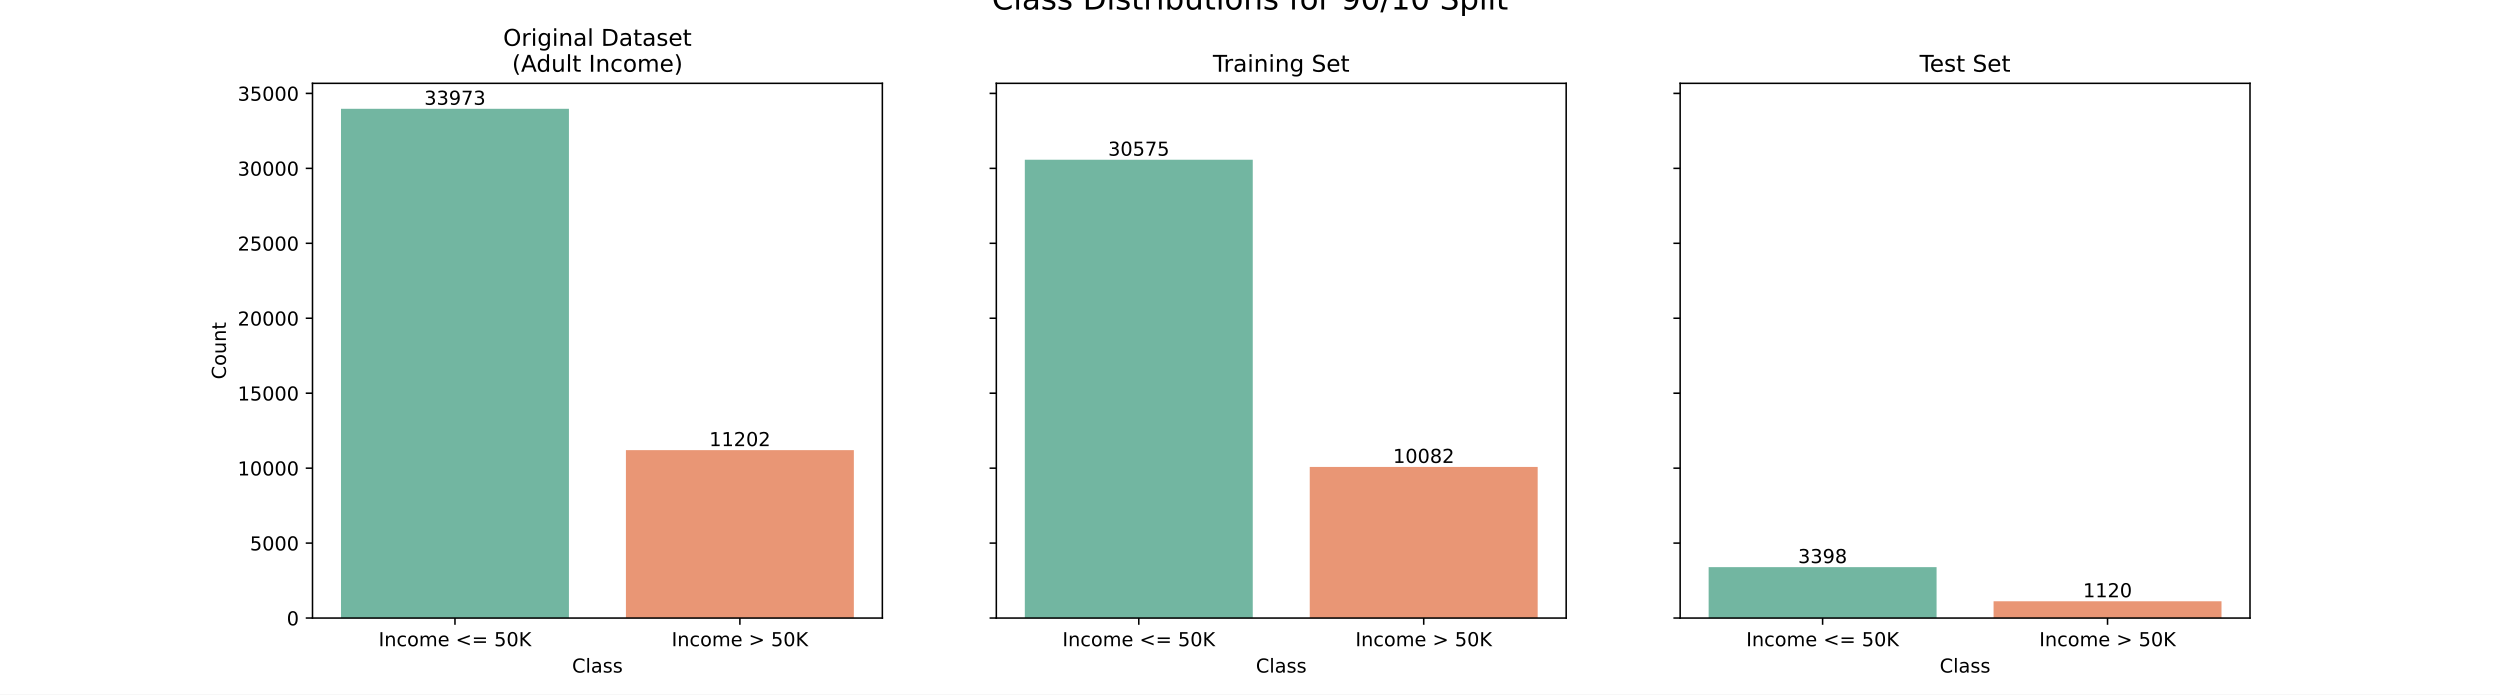
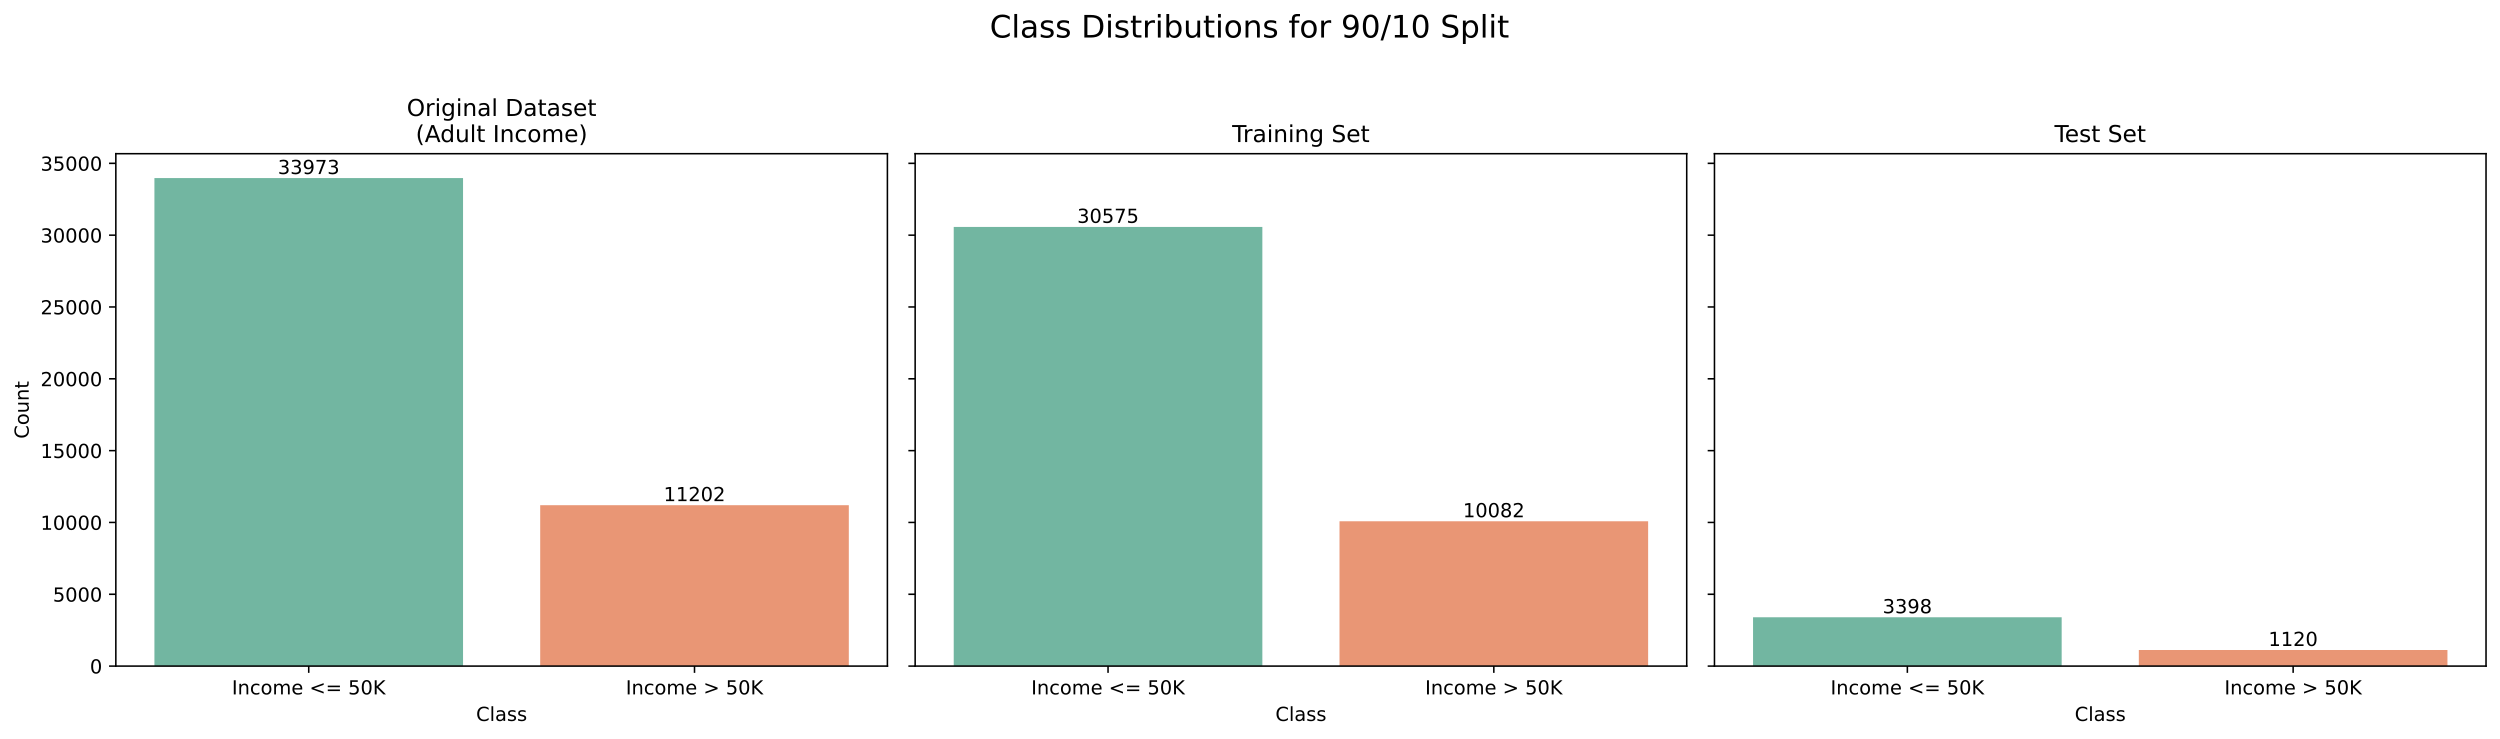
- <svg xmlns="http://www.w3.org/2000/svg" xmlns:xlink="http://www.w3.org/1999/xlink" width="1296pt" height="360pt" viewBox="0 0 1296 360" version="1.1">
+ <svg xmlns="http://www.w3.org/2000/svg" xmlns:xlink="http://www.w3.org/1999/xlink" width="1288.261pt" height="380.796pt" viewBox="0 0 1288.261 380.796" version="1.1">
  <defs>
    <style type="text/css">*{stroke-linejoin: round; stroke-linecap: butt}</style>
  </defs>
  <g id="figure_1">
    <g id="patch_1">
-       <path d="M 0 360  L 1296 360  L 1296 0  L 0 0  z " style="fill: #ffffff" />
+       <path d="M 0 380.796  L 1288.261 380.796  L 1288.261 0  L 0 0  z " style="fill: #ffffff" />
    </g>
    <g id="axes_1">
      <g id="patch_2">
-         <path d="M 162 320.4  L 457.412 320.4  L 457.412 43.2  L 162 43.2  z " style="fill: #ffffff" />
+         <path d="M 59.691 343.24  L 457.281 343.24  L 457.281 79.2  L 59.691 79.2  z " style="fill: #ffffff" />
      </g>
      <g id="patch_3">
-         <path d="M 176.771 320.4  L 294.935 320.4  L 294.935 56.4  L 176.771 56.4  z " clip-path="url(#pc56ef20909)" style="fill: #72b6a1" />
+         <path d="M 79.57 343.24  L 238.606 343.24  L 238.606 91.773  L 79.57 91.773  z " clip-path="url(#p0794b95edb)" style="fill: #72b6a1" />
      </g>
      <g id="patch_4">
-         <path d="M 324.476 320.4  L 442.641 320.4  L 442.641 233.351  L 324.476 233.351  z " clip-path="url(#pc56ef20909)" style="fill: #e99675" />
+         <path d="M 278.365 343.24  L 437.401 343.24  L 437.401 260.323  L 278.365 260.323  z " clip-path="url(#p0794b95edb)" style="fill: #e99675" />
      </g>
      <g id="matplotlib.axis_1">
        <g id="xtick_1">
          <g id="line2d_1">
            <defs>
-               <path id="macb2c4a3a7" d="M 0 0  L 0 3.5  " style="stroke: #000000; stroke-width: 0.8" />
+               <path id="mdcb6e0e967" d="M 0 0  L 0 3.5  " style="stroke: #000000; stroke-width: 0.8" />
            </defs>
            <g>
-               <use xlink:href="#macb2c4a3a7" x="235.853" y="320.4" style="stroke: #000000; stroke-width: 0.8" />
+               <use xlink:href="#mdcb6e0e967" x="159.088" y="343.24" style="stroke: #000000; stroke-width: 0.8" />
            </g>
          </g>
          <g id="text_1">
-             <g transform="translate(196.2545 334.9984) scale(0.1 -0.1)">
+             <g transform="translate(119.4897 357.8384) scale(0.1 -0.1)">
              <defs>
                <path id="DejaVuSans-49" d="M 628 4666  L 1259 4666  L 1259 0  L 628 0  L 628 4666  z " transform="scale(0.015625)" />
                <path id="DejaVuSans-6e" d="M 3513 2113  L 3513 0  L 2938 0  L 2938 2094  Q 2938 2591 2744 2837  Q 2550 3084 2163 3084  Q 1697 3084 1428 2787  Q 1159 2491 1159 1978  L 1159 0  L 581 0  L 581 3500  L 1159 3500  L 1159 2956  Q 1366 3272 1645 3428  Q 1925 3584 2291 3584  Q 2894 3584 3203 3211  Q 3513 2838 3513 2113  z " transform="scale(0.015625)" />
                <path id="DejaVuSans-63" d="M 3122 3366  L 3122 2828  Q 2878 2963 2633 3030  Q 2388 3097 2138 3097  Q 1578 3097 1268 2742  Q 959 2388 959 1747  Q 959 1106 1268 751  Q 1578 397 2138 397  Q 2388 397 2633 464  Q 2878 531 3122 666  L 3122 134  Q 2881 22 2623 -34  Q 2366 -91 2075 -91  Q 1284 -91 818 406  Q 353 903 353 1747  Q 353 2603 823 3093  Q 1294 3584 2113 3584  Q 2378 3584 2631 3529  Q 2884 3475 3122 3366  z " transform="scale(0.015625)" />
                <path id="DejaVuSans-6f" d="M 1959 3097  Q 1497 3097 1228 2736  Q 959 2375 959 1747  Q 959 1119 1226 758  Q 1494 397 1959 397  Q 2419 397 2687 759  Q 2956 1122 2956 1747  Q 2956 2369 2687 2733  Q 2419 3097 1959 3097  z M 1959 3584  Q 2709 3584 3137 3096  Q 3566 2609 3566 1747  Q 3566 888 3137 398  Q 2709 -91 1959 -91  Q 1206 -91 779 398  Q 353 888 353 1747  Q 353 2609 779 3096  Q 1206 3584 1959 3584  z " transform="scale(0.015625)" />
                <path id="DejaVuSans-6d" d="M 3328 2828  Q 3544 3216 3844 3400  Q 4144 3584 4550 3584  Q 5097 3584 5394 3201  Q 5691 2819 5691 2113  L 5691 0  L 5113 0  L 5113 2094  Q 5113 2597 4934 2840  Q 4756 3084 4391 3084  Q 3944 3084 3684 2787  Q 3425 2491 3425 1978  L 3425 0  L 2847 0  L 2847 2094  Q 2847 2600 2669 2842  Q 2491 3084 2119 3084  Q 1678 3084 1418 2786  Q 1159 2488 1159 1978  L 1159 0  L 581 0  L 581 3500  L 1159 3500  L 1159 2956  Q 1356 3278 1631 3431  Q 1906 3584 2284 3584  Q 2666 3584 2933 3390  Q 3200 3197 3328 2828  z " transform="scale(0.015625)" />
                <path id="DejaVuSans-65" d="M 3597 1894  L 3597 1613  L 953 1613  Q 991 1019 1311 708  Q 1631 397 2203 397  Q 2534 397 2845 478  Q 3156 559 3463 722  L 3463 178  Q 3153 47 2828 -22  Q 2503 -91 2169 -91  Q 1331 -91 842 396  Q 353 884 353 1716  Q 353 2575 817 3079  Q 1281 3584 2069 3584  Q 2775 3584 3186 3129  Q 3597 2675 3597 1894  z M 3022 2063  Q 3016 2534 2758 2815  Q 2500 3097 2075 3097  Q 1594 3097 1305 2825  Q 1016 2553 972 2059  L 3022 2063  z " transform="scale(0.015625)" />
                <path id="DejaVuSans-20" transform="scale(0.015625)" />
                <path id="DejaVuSans-3c" d="M 4684 3150  L 1459 2003  L 4684 863  L 4684 294  L 678 1747  L 678 2266  L 4684 3719  L 4684 3150  z " transform="scale(0.015625)" />
                <path id="DejaVuSans-3d" d="M 678 2906  L 4684 2906  L 4684 2381  L 678 2381  L 678 2906  z M 678 1631  L 4684 1631  L 4684 1100  L 678 1100  L 678 1631  z " transform="scale(0.015625)" />
                <path id="DejaVuSans-35" d="M 691 4666  L 3169 4666  L 3169 4134  L 1269 4134  L 1269 2991  Q 1406 3038 1543 3061  Q 1681 3084 1819 3084  Q 2600 3084 3056 2656  Q 3513 2228 3513 1497  Q 3513 744 3044 326  Q 2575 -91 1722 -91  Q 1428 -91 1123 -41  Q 819 9 494 109  L 494 744  Q 775 591 1075 516  Q 1375 441 1709 441  Q 2250 441 2565 725  Q 2881 1009 2881 1497  Q 2881 1984 2565 2268  Q 2250 2553 1709 2553  Q 1456 2553 1204 2497  Q 953 2441 691 2322  L 691 4666  z " transform="scale(0.015625)" />
                <path id="DejaVuSans-30" d="M 2034 4250  Q 1547 4250 1301 3770  Q 1056 3291 1056 2328  Q 1056 1369 1301 889  Q 1547 409 2034 409  Q 2525 409 2770 889  Q 3016 1369 3016 2328  Q 3016 3291 2770 3770  Q 2525 4250 2034 4250  z M 2034 4750  Q 2819 4750 3233 4129  Q 3647 3509 3647 2328  Q 3647 1150 3233 529  Q 2819 -91 2034 -91  Q 1250 -91 836 529  Q 422 1150 422 2328  Q 422 3509 836 4129  Q 1250 4750 2034 4750  z " transform="scale(0.015625)" />
                <path id="DejaVuSans-4b" d="M 628 4666  L 1259 4666  L 1259 2694  L 3353 4666  L 4166 4666  L 1850 2491  L 4331 0  L 3500 0  L 1259 2247  L 1259 0  L 628 0  L 628 4666  z " transform="scale(0.015625)" />
              </defs>
              <use xlink:href="#DejaVuSans-49" />
              <use xlink:href="#DejaVuSans-6e" x="29.492" />
              <use xlink:href="#DejaVuSans-63" x="92.871" />
              <use xlink:href="#DejaVuSans-6f" x="147.852" />
              <use xlink:href="#DejaVuSans-6d" x="209.033" />
              <use xlink:href="#DejaVuSans-65" x="306.445" />
              <use xlink:href="#DejaVuSans-20" x="367.969" />
              <use xlink:href="#DejaVuSans-3c" x="399.756" />
              <use xlink:href="#DejaVuSans-3d" x="483.545" />
              <use xlink:href="#DejaVuSans-20" x="567.334" />
              <use xlink:href="#DejaVuSans-35" x="599.121" />
              <use xlink:href="#DejaVuSans-30" x="662.744" />
              <use xlink:href="#DejaVuSans-4b" x="726.367" />
            </g>
          </g>
        </g>
        <g id="xtick_2">
          <g id="line2d_2">
            <g>
-               <use xlink:href="#macb2c4a3a7" x="383.559" y="320.4" style="stroke: #000000; stroke-width: 0.8" />
+               <use xlink:href="#mdcb6e0e967" x="357.883" y="343.24" style="stroke: #000000; stroke-width: 0.8" />
            </g>
          </g>
          <g id="text_2">
-             <g transform="translate(348.1502 334.9984) scale(0.1 -0.1)">
+             <g transform="translate(322.4745 357.8384) scale(0.1 -0.1)">
              <defs>
                <path id="DejaVuSans-3e" d="M 678 3150  L 678 3719  L 4684 2266  L 4684 1747  L 678 294  L 678 863  L 3897 2003  L 678 3150  z " transform="scale(0.015625)" />
              </defs>
              <use xlink:href="#DejaVuSans-49" />
              <use xlink:href="#DejaVuSans-6e" x="29.492" />
              <use xlink:href="#DejaVuSans-63" x="92.871" />
              <use xlink:href="#DejaVuSans-6f" x="147.852" />
              <use xlink:href="#DejaVuSans-6d" x="209.033" />
              <use xlink:href="#DejaVuSans-65" x="306.445" />
              <use xlink:href="#DejaVuSans-20" x="367.969" />
              <use xlink:href="#DejaVuSans-3e" x="399.756" />
              <use xlink:href="#DejaVuSans-20" x="483.545" />
              <use xlink:href="#DejaVuSans-35" x="515.332" />
              <use xlink:href="#DejaVuSans-30" x="578.955" />
              <use xlink:href="#DejaVuSans-4b" x="642.578" />
            </g>
          </g>
        </g>
        <g id="text_3">
-           <g transform="translate(296.552 348.6766) scale(0.1 -0.1)">
+           <g transform="translate(245.3317 371.5166) scale(0.1 -0.1)">
            <defs>
              <path id="DejaVuSans-43" d="M 4122 4306  L 4122 3641  Q 3803 3938 3442 4084  Q 3081 4231 2675 4231  Q 1875 4231 1450 3742  Q 1025 3253 1025 2328  Q 1025 1406 1450 917  Q 1875 428 2675 428  Q 3081 428 3442 575  Q 3803 722 4122 1019  L 4122 359  Q 3791 134 3420 21  Q 3050 -91 2638 -91  Q 1578 -91 968 557  Q 359 1206 359 2328  Q 359 3453 968 4101  Q 1578 4750 2638 4750  Q 3056 4750 3426 4639  Q 3797 4528 4122 4306  z " transform="scale(0.015625)" />
              <path id="DejaVuSans-6c" d="M 603 4863  L 1178 4863  L 1178 0  L 603 0  L 603 4863  z " transform="scale(0.015625)" />
              <path id="DejaVuSans-61" d="M 2194 1759  Q 1497 1759 1228 1600  Q 959 1441 959 1056  Q 959 750 1161 570  Q 1363 391 1709 391  Q 2188 391 2477 730  Q 2766 1069 2766 1631  L 2766 1759  L 2194 1759  z M 3341 1997  L 3341 0  L 2766 0  L 2766 531  Q 2569 213 2275 61  Q 1981 -91 1556 -91  Q 1019 -91 701 211  Q 384 513 384 1019  Q 384 1609 779 1909  Q 1175 2209 1959 2209  L 2766 2209  L 2766 2266  Q 2766 2663 2505 2880  Q 2244 3097 1772 3097  Q 1472 3097 1187 3025  Q 903 2953 641 2809  L 641 3341  Q 956 3463 1253 3523  Q 1550 3584 1831 3584  Q 2591 3584 2966 3190  Q 3341 2797 3341 1997  z " transform="scale(0.015625)" />
              <path id="DejaVuSans-73" d="M 2834 3397  L 2834 2853  Q 2591 2978 2328 3040  Q 2066 3103 1784 3103  Q 1356 3103 1142 2972  Q 928 2841 928 2578  Q 928 2378 1081 2264  Q 1234 2150 1697 2047  L 1894 2003  Q 2506 1872 2764 1633  Q 3022 1394 3022 966  Q 3022 478 2636 193  Q 2250 -91 1575 -91  Q 1294 -91 989 -36  Q 684 19 347 128  L 347 722  Q 666 556 975 473  Q 1284 391 1588 391  Q 1994 391 2212 530  Q 2431 669 2431 922  Q 2431 1156 2273 1281  Q 2116 1406 1581 1522  L 1381 1569  Q 847 1681 609 1914  Q 372 2147 372 2553  Q 372 3047 722 3315  Q 1072 3584 1716 3584  Q 2034 3584 2315 3537  Q 2597 3491 2834 3397  z " transform="scale(0.015625)" />
            </defs>
            <use xlink:href="#DejaVuSans-43" />
            <use xlink:href="#DejaVuSans-6c" x="69.824" />
            <use xlink:href="#DejaVuSans-61" x="97.607" />
            <use xlink:href="#DejaVuSans-73" x="158.887" />
            <use xlink:href="#DejaVuSans-73" x="210.986" />
          </g>
        </g>
      </g>
      <g id="matplotlib.axis_2">
        <g id="ytick_1">
          <g id="line2d_3">
            <defs>
-               <path id="m8fc58ffd5d" d="M 0 0  L -3.5 0  " style="stroke: #000000; stroke-width: 0.8" />
+               <path id="m94993014db" d="M 0 0  L -3.5 0  " style="stroke: #000000; stroke-width: 0.8" />
            </defs>
            <g>
-               <use xlink:href="#m8fc58ffd5d" x="162" y="320.4" style="stroke: #000000; stroke-width: 0.8" />
+               <use xlink:href="#m94993014db" x="59.691" y="343.24" style="stroke: #000000; stroke-width: 0.8" />
            </g>
          </g>
          <g id="text_4">
-             <g transform="translate(148.6375 324.1992) scale(0.1 -0.1)">
+             <g transform="translate(46.32812 347.0392) scale(0.1 -0.1)">
              <use xlink:href="#DejaVuSans-30" />
            </g>
          </g>
        </g>
        <g id="ytick_2">
          <g id="line2d_4">
            <g>
-               <use xlink:href="#m8fc58ffd5d" x="162" y="281.546" style="stroke: #000000; stroke-width: 0.8" />
+               <use xlink:href="#m94993014db" x="59.691" y="306.23" style="stroke: #000000; stroke-width: 0.8" />
            </g>
          </g>
          <g id="text_5">
-             <g transform="translate(129.55 285.3448) scale(0.1 -0.1)">
+             <g transform="translate(27.24063 310.0294) scale(0.1 -0.1)">
              <use xlink:href="#DejaVuSans-35" />
              <use xlink:href="#DejaVuSans-30" x="63.623" />
              <use xlink:href="#DejaVuSans-30" x="127.246" />
              <use xlink:href="#DejaVuSans-30" x="190.869" />
            </g>
          </g>
        </g>
        <g id="ytick_3">
          <g id="line2d_5">
            <g>
-               <use xlink:href="#m8fc58ffd5d" x="162" y="242.691" style="stroke: #000000; stroke-width: 0.8" />
+               <use xlink:href="#m94993014db" x="59.691" y="269.22" style="stroke: #000000; stroke-width: 0.8" />
            </g>
          </g>
          <g id="text_6">
-             <g transform="translate(123.1875 246.4905) scale(0.1 -0.1)">
+             <g transform="translate(20.87813 273.0197) scale(0.1 -0.1)">
              <defs>
                <path id="DejaVuSans-31" d="M 794 531  L 1825 531  L 1825 4091  L 703 3866  L 703 4441  L 1819 4666  L 2450 4666  L 2450 531  L 3481 531  L 3481 0  L 794 0  L 794 531  z " transform="scale(0.015625)" />
              </defs>
              <use xlink:href="#DejaVuSans-31" />
              <use xlink:href="#DejaVuSans-30" x="63.623" />
              <use xlink:href="#DejaVuSans-30" x="127.246" />
              <use xlink:href="#DejaVuSans-30" x="190.869" />
              <use xlink:href="#DejaVuSans-30" x="254.492" />
            </g>
          </g>
        </g>
        <g id="ytick_4">
          <g id="line2d_6">
            <g>
-               <use xlink:href="#m8fc58ffd5d" x="162" y="203.837" style="stroke: #000000; stroke-width: 0.8" />
+               <use xlink:href="#m94993014db" x="59.691" y="232.211" style="stroke: #000000; stroke-width: 0.8" />
            </g>
          </g>
          <g id="text_7">
-             <g transform="translate(123.1875 207.6361) scale(0.1 -0.1)">
+             <g transform="translate(20.87813 236.0099) scale(0.1 -0.1)">
              <use xlink:href="#DejaVuSans-31" />
              <use xlink:href="#DejaVuSans-35" x="63.623" />
              <use xlink:href="#DejaVuSans-30" x="127.246" />
              <use xlink:href="#DejaVuSans-30" x="190.869" />
              <use xlink:href="#DejaVuSans-30" x="254.492" />
            </g>
          </g>
        </g>
        <g id="ytick_5">
          <g id="line2d_7">
            <g>
-               <use xlink:href="#m8fc58ffd5d" x="162" y="164.982" style="stroke: #000000; stroke-width: 0.8" />
+               <use xlink:href="#m94993014db" x="59.691" y="195.201" style="stroke: #000000; stroke-width: 0.8" />
            </g>
          </g>
          <g id="text_8">
-             <g transform="translate(123.1875 168.7817) scale(0.1 -0.1)">
+             <g transform="translate(20.87813 199.0001) scale(0.1 -0.1)">
              <defs>
                <path id="DejaVuSans-32" d="M 1228 531  L 3431 531  L 3431 0  L 469 0  L 469 531  Q 828 903 1448 1529  Q 2069 2156 2228 2338  Q 2531 2678 2651 2914  Q 2772 3150 2772 3378  Q 2772 3750 2511 3984  Q 2250 4219 1831 4219  Q 1534 4219 1204 4116  Q 875 4013 500 3803  L 500 4441  Q 881 4594 1212 4672  Q 1544 4750 1819 4750  Q 2544 4750 2975 4387  Q 3406 4025 3406 3419  Q 3406 3131 3298 2873  Q 3191 2616 2906 2266  Q 2828 2175 2409 1742  Q 1991 1309 1228 531  z " transform="scale(0.015625)" />
              </defs>
              <use xlink:href="#DejaVuSans-32" />
              <use xlink:href="#DejaVuSans-30" x="63.623" />
              <use xlink:href="#DejaVuSans-30" x="127.246" />
              <use xlink:href="#DejaVuSans-30" x="190.869" />
              <use xlink:href="#DejaVuSans-30" x="254.492" />
            </g>
          </g>
        </g>
        <g id="ytick_6">
          <g id="line2d_8">
            <g>
-               <use xlink:href="#m8fc58ffd5d" x="162" y="126.128" style="stroke: #000000; stroke-width: 0.8" />
+               <use xlink:href="#m94993014db" x="59.691" y="158.191" style="stroke: #000000; stroke-width: 0.8" />
            </g>
          </g>
          <g id="text_9">
-             <g transform="translate(123.1875 129.9273) scale(0.1 -0.1)">
+             <g transform="translate(20.87813 161.9903) scale(0.1 -0.1)">
              <use xlink:href="#DejaVuSans-32" />
              <use xlink:href="#DejaVuSans-35" x="63.623" />
              <use xlink:href="#DejaVuSans-30" x="127.246" />
              <use xlink:href="#DejaVuSans-30" x="190.869" />
              <use xlink:href="#DejaVuSans-30" x="254.492" />
            </g>
          </g>
        </g>
        <g id="ytick_7">
          <g id="line2d_9">
            <g>
-               <use xlink:href="#m8fc58ffd5d" x="162" y="87.274" style="stroke: #000000; stroke-width: 0.8" />
+               <use xlink:href="#m94993014db" x="59.691" y="121.181" style="stroke: #000000; stroke-width: 0.8" />
            </g>
          </g>
          <g id="text_10">
-             <g transform="translate(123.1875 91.07291) scale(0.1 -0.1)">
+             <g transform="translate(20.87813 124.9805) scale(0.1 -0.1)">
              <defs>
                <path id="DejaVuSans-33" d="M 2597 2516  Q 3050 2419 3304 2112  Q 3559 1806 3559 1356  Q 3559 666 3084 287  Q 2609 -91 1734 -91  Q 1441 -91 1130 -33  Q 819 25 488 141  L 488 750  Q 750 597 1062 519  Q 1375 441 1716 441  Q 2309 441 2620 675  Q 2931 909 2931 1356  Q 2931 1769 2642 2001  Q 2353 2234 1838 2234  L 1294 2234  L 1294 2753  L 1863 2753  Q 2328 2753 2575 2939  Q 2822 3125 2822 3475  Q 2822 3834 2567 4026  Q 2313 4219 1838 4219  Q 1578 4219 1281 4162  Q 984 4106 628 3988  L 628 4550  Q 988 4650 1302 4700  Q 1616 4750 1894 4750  Q 2613 4750 3031 4423  Q 3450 4097 3450 3541  Q 3450 3153 3228 2886  Q 3006 2619 2597 2516  z " transform="scale(0.015625)" />
              </defs>
              <use xlink:href="#DejaVuSans-33" />
              <use xlink:href="#DejaVuSans-30" x="63.623" />
              <use xlink:href="#DejaVuSans-30" x="127.246" />
              <use xlink:href="#DejaVuSans-30" x="190.869" />
              <use xlink:href="#DejaVuSans-30" x="254.492" />
            </g>
          </g>
        </g>
        <g id="ytick_8">
          <g id="line2d_10">
            <g>
-               <use xlink:href="#m8fc58ffd5d" x="162" y="48.419" style="stroke: #000000; stroke-width: 0.8" />
+               <use xlink:href="#m94993014db" x="59.691" y="84.172" style="stroke: #000000; stroke-width: 0.8" />
            </g>
          </g>
          <g id="text_11">
-             <g transform="translate(123.1875 52.21853) scale(0.1 -0.1)">
+             <g transform="translate(20.87813 87.97074) scale(0.1 -0.1)">
              <use xlink:href="#DejaVuSans-33" />
              <use xlink:href="#DejaVuSans-35" x="63.623" />
              <use xlink:href="#DejaVuSans-30" x="127.246" />
              <use xlink:href="#DejaVuSans-30" x="190.869" />
              <use xlink:href="#DejaVuSans-30" x="254.492" />
            </g>
          </g>
        </g>
        <g id="text_12">
-           <g transform="translate(117.1078 196.6484) rotate(-90) scale(0.1 -0.1)">
+           <g transform="translate(14.79844 226.0684) rotate(-90) scale(0.1 -0.1)">
            <defs>
              <path id="DejaVuSans-75" d="M 544 1381  L 544 3500  L 1119 3500  L 1119 1403  Q 1119 906 1312 657  Q 1506 409 1894 409  Q 2359 409 2629 706  Q 2900 1003 2900 1516  L 2900 3500  L 3475 3500  L 3475 0  L 2900 0  L 2900 538  Q 2691 219 2414 64  Q 2138 -91 1772 -91  Q 1169 -91 856 284  Q 544 659 544 1381  z M 1991 3584  L 1991 3584  z " transform="scale(0.015625)" />
              <path id="DejaVuSans-74" d="M 1172 4494  L 1172 3500  L 2356 3500  L 2356 3053  L 1172 3053  L 1172 1153  Q 1172 725 1289 603  Q 1406 481 1766 481  L 2356 481  L 2356 0  L 1766 0  Q 1100 0 847 248  Q 594 497 594 1153  L 594 3053  L 172 3053  L 172 3500  L 594 3500  L 594 4494  L 1172 4494  z " transform="scale(0.015625)" />
            </defs>
            <use xlink:href="#DejaVuSans-43" />
            <use xlink:href="#DejaVuSans-6f" x="69.824" />
            <use xlink:href="#DejaVuSans-75" x="131.006" />
            <use xlink:href="#DejaVuSans-6e" x="194.385" />
            <use xlink:href="#DejaVuSans-74" x="257.764" />
          </g>
        </g>
      </g>
      <g id="patch_5">
-         <path d="M 162 320.4  L 162 43.2  " style="fill: none; stroke: #000000; stroke-width: 0.8; stroke-linejoin: miter; stroke-linecap: square" />
+         <path d="M 59.691 343.24  L 59.691 79.2  " style="fill: none; stroke: #000000; stroke-width: 0.8; stroke-linejoin: miter; stroke-linecap: square" />
      </g>
      <g id="patch_6">
-         <path d="M 457.412 320.4  L 457.412 43.2  " style="fill: none; stroke: #000000; stroke-width: 0.8; stroke-linejoin: miter; stroke-linecap: square" />
+         <path d="M 457.281 343.24  L 457.281 79.2  " style="fill: none; stroke: #000000; stroke-width: 0.8; stroke-linejoin: miter; stroke-linecap: square" />
      </g>
      <g id="patch_7">
-         <path d="M 162 320.4  L 457.412 320.4  " style="fill: none; stroke: #000000; stroke-width: 0.8; stroke-linejoin: miter; stroke-linecap: square" />
+         <path d="M 59.691 343.24  L 457.281 343.24  " style="fill: none; stroke: #000000; stroke-width: 0.8; stroke-linejoin: miter; stroke-linecap: square" />
      </g>
      <g id="patch_8">
-         <path d="M 162 43.2  L 457.412 43.2  " style="fill: none; stroke: #000000; stroke-width: 0.8; stroke-linejoin: miter; stroke-linecap: square" />
+         <path d="M 59.691 79.2  L 457.281 79.2  " style="fill: none; stroke: #000000; stroke-width: 0.8; stroke-linejoin: miter; stroke-linecap: square" />
      </g>
      <g id="text_13">
-         <g transform="translate(219.9467 54.32031) scale(0.1 -0.1)">
+         <g transform="translate(143.1819 89.69365) scale(0.1 -0.1)">
          <defs>
            <path id="DejaVuSans-39" d="M 703 97  L 703 672  Q 941 559 1184 500  Q 1428 441 1663 441  Q 2288 441 2617 861  Q 2947 1281 2994 2138  Q 2813 1869 2534 1725  Q 2256 1581 1919 1581  Q 1219 1581 811 2004  Q 403 2428 403 3163  Q 403 3881 828 4315  Q 1253 4750 1959 4750  Q 2769 4750 3195 4129  Q 3622 3509 3622 2328  Q 3622 1225 3098 567  Q 2575 -91 1691 -91  Q 1453 -91 1209 -44  Q 966 3 703 97  z M 1959 2075  Q 2384 2075 2632 2365  Q 2881 2656 2881 3163  Q 2881 3666 2632 3958  Q 2384 4250 1959 4250  Q 1534 4250 1286 3958  Q 1038 3666 1038 3163  Q 1038 2656 1286 2365  Q 1534 2075 1959 2075  z " transform="scale(0.015625)" />
            <path id="DejaVuSans-37" d="M 525 4666  L 3525 4666  L 3525 4397  L 1831 0  L 1172 0  L 2766 4134  L 525 4134  L 525 4666  z " transform="scale(0.015625)" />
          </defs>
          <use xlink:href="#DejaVuSans-33" />
          <use xlink:href="#DejaVuSans-33" x="63.623" />
          <use xlink:href="#DejaVuSans-39" x="127.246" />
          <use xlink:href="#DejaVuSans-37" x="190.869" />
          <use xlink:href="#DejaVuSans-33" x="254.492" />
        </g>
      </g>
      <g id="text_14">
-         <g transform="translate(367.6526 231.2709) scale(0.1 -0.1)">
+         <g transform="translate(341.9769 258.2436) scale(0.1 -0.1)">
          <use xlink:href="#DejaVuSans-31" />
          <use xlink:href="#DejaVuSans-31" x="63.623" />
          <use xlink:href="#DejaVuSans-32" x="127.246" />
          <use xlink:href="#DejaVuSans-30" x="190.869" />
          <use xlink:href="#DejaVuSans-32" x="254.492" />
        </g>
      </g>
      <g id="text_15">
-         <g transform="translate(260.8246 23.76262) scale(0.12 -0.12)">
+         <g transform="translate(209.6044 59.76262) scale(0.12 -0.12)">
          <defs>
            <path id="DejaVuSans-4f" d="M 2522 4238  Q 1834 4238 1429 3725  Q 1025 3213 1025 2328  Q 1025 1447 1429 934  Q 1834 422 2522 422  Q 3209 422 3611 934  Q 4013 1447 4013 2328  Q 4013 3213 3611 3725  Q 3209 4238 2522 4238  z M 2522 4750  Q 3503 4750 4090 4092  Q 4678 3434 4678 2328  Q 4678 1225 4090 567  Q 3503 -91 2522 -91  Q 1538 -91 948 565  Q 359 1222 359 2328  Q 359 3434 948 4092  Q 1538 4750 2522 4750  z " transform="scale(0.015625)" />
            <path id="DejaVuSans-72" d="M 2631 2963  Q 2534 3019 2420 3045  Q 2306 3072 2169 3072  Q 1681 3072 1420 2755  Q 1159 2438 1159 1844  L 1159 0  L 581 0  L 581 3500  L 1159 3500  L 1159 2956  Q 1341 3275 1631 3429  Q 1922 3584 2338 3584  Q 2397 3584 2469 3576  Q 2541 3569 2628 3553  L 2631 2963  z " transform="scale(0.015625)" />
            <path id="DejaVuSans-69" d="M 603 3500  L 1178 3500  L 1178 0  L 603 0  L 603 3500  z M 603 4863  L 1178 4863  L 1178 4134  L 603 4134  L 603 4863  z " transform="scale(0.015625)" />
            <path id="DejaVuSans-67" d="M 2906 1791  Q 2906 2416 2648 2759  Q 2391 3103 1925 3103  Q 1463 3103 1205 2759  Q 947 2416 947 1791  Q 947 1169 1205 825  Q 1463 481 1925 481  Q 2391 481 2648 825  Q 2906 1169 2906 1791  z M 3481 434  Q 3481 -459 3084 -895  Q 2688 -1331 1869 -1331  Q 1566 -1331 1297 -1286  Q 1028 -1241 775 -1147  L 775 -588  Q 1028 -725 1275 -790  Q 1522 -856 1778 -856  Q 2344 -856 2625 -561  Q 2906 -266 2906 331  L 2906 616  Q 2728 306 2450 153  Q 2172 0 1784 0  Q 1141 0 747 490  Q 353 981 353 1791  Q 353 2603 747 3093  Q 1141 3584 1784 3584  Q 2172 3584 2450 3431  Q 2728 3278 2906 2969  L 2906 3500  L 3481 3500  L 3481 434  z " transform="scale(0.015625)" />
            <path id="DejaVuSans-44" d="M 1259 4147  L 1259 519  L 2022 519  Q 2988 519 3436 956  Q 3884 1394 3884 2338  Q 3884 3275 3436 3711  Q 2988 4147 2022 4147  L 1259 4147  z M 628 4666  L 1925 4666  Q 3281 4666 3915 4102  Q 4550 3538 4550 2338  Q 4550 1131 3912 565  Q 3275 0 1925 0  L 628 0  L 628 4666  z " transform="scale(0.015625)" />
          </defs>
          <use xlink:href="#DejaVuSans-4f" />
          <use xlink:href="#DejaVuSans-72" x="78.711" />
          <use xlink:href="#DejaVuSans-69" x="119.824" />
          <use xlink:href="#DejaVuSans-67" x="147.607" />
          <use xlink:href="#DejaVuSans-69" x="211.084" />
          <use xlink:href="#DejaVuSans-6e" x="238.867" />
          <use xlink:href="#DejaVuSans-61" x="302.246" />
          <use xlink:href="#DejaVuSans-6c" x="363.525" />
          <use xlink:href="#DejaVuSans-20" x="391.309" />
          <use xlink:href="#DejaVuSans-44" x="423.096" />
          <use xlink:href="#DejaVuSans-61" x="500.098" />
          <use xlink:href="#DejaVuSans-74" x="561.377" />
          <use xlink:href="#DejaVuSans-61" x="600.586" />
          <use xlink:href="#DejaVuSans-73" x="661.865" />
          <use xlink:href="#DejaVuSans-65" x="713.965" />
          <use xlink:href="#DejaVuSans-74" x="775.488" />
        </g>
-         <g transform="translate(265.4081 37.2) scale(0.12 -0.12)">
+         <g transform="translate(214.1878 73.2) scale(0.12 -0.12)">
          <defs>
            <path id="DejaVuSans-28" d="M 1984 4856  Q 1566 4138 1362 3434  Q 1159 2731 1159 2009  Q 1159 1288 1364 580  Q 1569 -128 1984 -844  L 1484 -844  Q 1016 -109 783 600  Q 550 1309 550 2009  Q 550 2706 781 3412  Q 1013 4119 1484 4856  L 1984 4856  z " transform="scale(0.015625)" />
            <path id="DejaVuSans-41" d="M 2188 4044  L 1331 1722  L 3047 1722  L 2188 4044  z M 1831 4666  L 2547 4666  L 4325 0  L 3669 0  L 3244 1197  L 1141 1197  L 716 0  L 50 0  L 1831 4666  z " transform="scale(0.015625)" />
            <path id="DejaVuSans-64" d="M 2906 2969  L 2906 4863  L 3481 4863  L 3481 0  L 2906 0  L 2906 525  Q 2725 213 2448 61  Q 2172 -91 1784 -91  Q 1150 -91 751 415  Q 353 922 353 1747  Q 353 2572 751 3078  Q 1150 3584 1784 3584  Q 2172 3584 2448 3432  Q 2725 3281 2906 2969  z M 947 1747  Q 947 1113 1208 752  Q 1469 391 1925 391  Q 2381 391 2643 752  Q 2906 1113 2906 1747  Q 2906 2381 2643 2742  Q 2381 3103 1925 3103  Q 1469 3103 1208 2742  Q 947 2381 947 1747  z " transform="scale(0.015625)" />
            <path id="DejaVuSans-29" d="M 513 4856  L 1013 4856  Q 1481 4119 1714 3412  Q 1947 2706 1947 2009  Q 1947 1309 1714 600  Q 1481 -109 1013 -844  L 513 -844  Q 928 -128 1133 580  Q 1338 1288 1338 2009  Q 1338 2731 1133 3434  Q 928 4138 513 4856  z " transform="scale(0.015625)" />
          </defs>
          <use xlink:href="#DejaVuSans-28" />
          <use xlink:href="#DejaVuSans-41" x="39.014" />
          <use xlink:href="#DejaVuSans-64" x="105.672" />
          <use xlink:href="#DejaVuSans-75" x="169.148" />
          <use xlink:href="#DejaVuSans-6c" x="232.527" />
          <use xlink:href="#DejaVuSans-74" x="260.311" />
          <use xlink:href="#DejaVuSans-20" x="299.52" />
          <use xlink:href="#DejaVuSans-49" x="331.307" />
          <use xlink:href="#DejaVuSans-6e" x="360.799" />
          <use xlink:href="#DejaVuSans-63" x="424.178" />
          <use xlink:href="#DejaVuSans-6f" x="479.158" />
          <use xlink:href="#DejaVuSans-6d" x="540.34" />
          <use xlink:href="#DejaVuSans-65" x="637.752" />
          <use xlink:href="#DejaVuSans-29" x="699.275" />
        </g>
      </g>
    </g>
    <g id="axes_2">
      <g id="patch_9">
-         <path d="M 516.494 320.4  L 811.906 320.4  L 811.906 43.2  L 516.494 43.2  z " style="fill: #ffffff" />
+         <path d="M 471.581 343.24  L 869.171 343.24  L 869.171 79.2  L 471.581 79.2  z " style="fill: #ffffff" />
      </g>
      <g id="patch_10">
-         <path d="M 531.265 320.4  L 649.429 320.4  L 649.429 82.805  L 531.265 82.805  z " clip-path="url(#p0febfc45d2)" style="fill: #72b6a1" />
+         <path d="M 491.46 343.24  L 650.496 343.24  L 650.496 116.925  L 491.46 116.925  z " clip-path="url(#p59de4bbb98)" style="fill: #72b6a1" />
      </g>
      <g id="patch_11">
-         <path d="M 678.971 320.4  L 797.135 320.4  L 797.135 242.054  L 678.971 242.054  z " clip-path="url(#p0febfc45d2)" style="fill: #e99675" />
+         <path d="M 690.255 343.24  L 849.291 343.24  L 849.291 268.613  L 690.255 268.613  z " clip-path="url(#p59de4bbb98)" style="fill: #e99675" />
      </g>
      <g id="matplotlib.axis_3">
        <g id="xtick_3">
          <g id="line2d_11">
            <g>
-               <use xlink:href="#macb2c4a3a7" x="590.347" y="320.4" style="stroke: #000000; stroke-width: 0.8" />
+               <use xlink:href="#mdcb6e0e967" x="570.978" y="343.24" style="stroke: #000000; stroke-width: 0.8" />
            </g>
          </g>
          <g id="text_16">
-             <g transform="translate(550.7486 334.9984) scale(0.1 -0.1)">
+             <g transform="translate(531.3797 357.8384) scale(0.1 -0.1)">
              <use xlink:href="#DejaVuSans-49" />
              <use xlink:href="#DejaVuSans-6e" x="29.492" />
              <use xlink:href="#DejaVuSans-63" x="92.871" />
              <use xlink:href="#DejaVuSans-6f" x="147.852" />
              <use xlink:href="#DejaVuSans-6d" x="209.033" />
              <use xlink:href="#DejaVuSans-65" x="306.445" />
              <use xlink:href="#DejaVuSans-20" x="367.969" />
              <use xlink:href="#DejaVuSans-3c" x="399.756" />
              <use xlink:href="#DejaVuSans-3d" x="483.545" />
              <use xlink:href="#DejaVuSans-20" x="567.334" />
              <use xlink:href="#DejaVuSans-35" x="599.121" />
              <use xlink:href="#DejaVuSans-30" x="662.744" />
              <use xlink:href="#DejaVuSans-4b" x="726.367" />
            </g>
          </g>
        </g>
        <g id="xtick_4">
          <g id="line2d_12">
            <g>
-               <use xlink:href="#macb2c4a3a7" x="738.053" y="320.4" style="stroke: #000000; stroke-width: 0.8" />
+               <use xlink:href="#mdcb6e0e967" x="769.773" y="343.24" style="stroke: #000000; stroke-width: 0.8" />
            </g>
          </g>
          <g id="text_17">
-             <g transform="translate(702.6443 334.9984) scale(0.1 -0.1)">
+             <g transform="translate(734.3645 357.8384) scale(0.1 -0.1)">
              <use xlink:href="#DejaVuSans-49" />
              <use xlink:href="#DejaVuSans-6e" x="29.492" />
              <use xlink:href="#DejaVuSans-63" x="92.871" />
              <use xlink:href="#DejaVuSans-6f" x="147.852" />
              <use xlink:href="#DejaVuSans-6d" x="209.033" />
              <use xlink:href="#DejaVuSans-65" x="306.445" />
              <use xlink:href="#DejaVuSans-20" x="367.969" />
              <use xlink:href="#DejaVuSans-3e" x="399.756" />
              <use xlink:href="#DejaVuSans-20" x="483.545" />
              <use xlink:href="#DejaVuSans-35" x="515.332" />
              <use xlink:href="#DejaVuSans-30" x="578.955" />
              <use xlink:href="#DejaVuSans-4b" x="642.578" />
            </g>
          </g>
        </g>
        <g id="text_18">
-           <g transform="translate(651.0461 348.6766) scale(0.1 -0.1)">
+           <g transform="translate(657.2217 371.5166) scale(0.1 -0.1)">
            <use xlink:href="#DejaVuSans-43" />
            <use xlink:href="#DejaVuSans-6c" x="69.824" />
            <use xlink:href="#DejaVuSans-61" x="97.607" />
            <use xlink:href="#DejaVuSans-73" x="158.887" />
            <use xlink:href="#DejaVuSans-73" x="210.986" />
          </g>
        </g>
      </g>
      <g id="matplotlib.axis_4">
        <g id="ytick_9">
          <g id="line2d_13">
            <g>
-               <use xlink:href="#m8fc58ffd5d" x="516.494" y="320.4" style="stroke: #000000; stroke-width: 0.8" />
+               <use xlink:href="#m94993014db" x="471.581" y="343.24" style="stroke: #000000; stroke-width: 0.8" />
            </g>
          </g>
        </g>
        <g id="ytick_10">
          <g id="line2d_14">
            <g>
-               <use xlink:href="#m8fc58ffd5d" x="516.494" y="281.546" style="stroke: #000000; stroke-width: 0.8" />
+               <use xlink:href="#m94993014db" x="471.581" y="306.23" style="stroke: #000000; stroke-width: 0.8" />
            </g>
          </g>
        </g>
        <g id="ytick_11">
          <g id="line2d_15">
            <g>
-               <use xlink:href="#m8fc58ffd5d" x="516.494" y="242.691" style="stroke: #000000; stroke-width: 0.8" />
+               <use xlink:href="#m94993014db" x="471.581" y="269.22" style="stroke: #000000; stroke-width: 0.8" />
            </g>
          </g>
        </g>
        <g id="ytick_12">
          <g id="line2d_16">
            <g>
-               <use xlink:href="#m8fc58ffd5d" x="516.494" y="203.837" style="stroke: #000000; stroke-width: 0.8" />
+               <use xlink:href="#m94993014db" x="471.581" y="232.211" style="stroke: #000000; stroke-width: 0.8" />
            </g>
          </g>
        </g>
        <g id="ytick_13">
          <g id="line2d_17">
            <g>
-               <use xlink:href="#m8fc58ffd5d" x="516.494" y="164.982" style="stroke: #000000; stroke-width: 0.8" />
+               <use xlink:href="#m94993014db" x="471.581" y="195.201" style="stroke: #000000; stroke-width: 0.8" />
            </g>
          </g>
        </g>
        <g id="ytick_14">
          <g id="line2d_18">
            <g>
-               <use xlink:href="#m8fc58ffd5d" x="516.494" y="126.128" style="stroke: #000000; stroke-width: 0.8" />
+               <use xlink:href="#m94993014db" x="471.581" y="158.191" style="stroke: #000000; stroke-width: 0.8" />
            </g>
          </g>
        </g>
        <g id="ytick_15">
          <g id="line2d_19">
            <g>
-               <use xlink:href="#m8fc58ffd5d" x="516.494" y="87.274" style="stroke: #000000; stroke-width: 0.8" />
+               <use xlink:href="#m94993014db" x="471.581" y="121.181" style="stroke: #000000; stroke-width: 0.8" />
            </g>
          </g>
        </g>
        <g id="ytick_16">
          <g id="line2d_20">
            <g>
-               <use xlink:href="#m8fc58ffd5d" x="516.494" y="48.419" style="stroke: #000000; stroke-width: 0.8" />
+               <use xlink:href="#m94993014db" x="471.581" y="84.172" style="stroke: #000000; stroke-width: 0.8" />
            </g>
          </g>
        </g>
      </g>
      <g id="patch_12">
-         <path d="M 516.494 320.4  L 516.494 43.2  " style="fill: none; stroke: #000000; stroke-width: 0.8; stroke-linejoin: miter; stroke-linecap: square" />
+         <path d="M 471.581 343.24  L 471.581 79.2  " style="fill: none; stroke: #000000; stroke-width: 0.8; stroke-linejoin: miter; stroke-linecap: square" />
      </g>
      <g id="patch_13">
-         <path d="M 811.906 320.4  L 811.906 43.2  " style="fill: none; stroke: #000000; stroke-width: 0.8; stroke-linejoin: miter; stroke-linecap: square" />
+         <path d="M 869.171 343.24  L 869.171 79.2  " style="fill: none; stroke: #000000; stroke-width: 0.8; stroke-linejoin: miter; stroke-linecap: square" />
      </g>
      <g id="patch_14">
-         <path d="M 516.494 320.4  L 811.906 320.4  " style="fill: none; stroke: #000000; stroke-width: 0.8; stroke-linejoin: miter; stroke-linecap: square" />
+         <path d="M 471.581 343.24  L 869.171 343.24  " style="fill: none; stroke: #000000; stroke-width: 0.8; stroke-linejoin: miter; stroke-linecap: square" />
      </g>
      <g id="patch_15">
-         <path d="M 516.494 43.2  L 811.906 43.2  " style="fill: none; stroke: #000000; stroke-width: 0.8; stroke-linejoin: miter; stroke-linecap: square" />
+         <path d="M 471.581 79.2  L 869.171 79.2  " style="fill: none; stroke: #000000; stroke-width: 0.8; stroke-linejoin: miter; stroke-linecap: square" />
      </g>
      <g id="text_19">
-         <g transform="translate(574.4408 80.72575) scale(0.1 -0.1)">
+         <g transform="translate(555.0719 114.8455) scale(0.1 -0.1)">
          <use xlink:href="#DejaVuSans-33" />
          <use xlink:href="#DejaVuSans-30" x="63.623" />
          <use xlink:href="#DejaVuSans-35" x="127.246" />
          <use xlink:href="#DejaVuSans-37" x="190.869" />
          <use xlink:href="#DejaVuSans-35" x="254.492" />
        </g>
      </g>
      <g id="text_20">
-         <g transform="translate(722.1467 239.9743) scale(0.1 -0.1)">
+         <g transform="translate(753.8669 266.5338) scale(0.1 -0.1)">
          <defs>
            <path id="DejaVuSans-38" d="M 2034 2216  Q 1584 2216 1326 1975  Q 1069 1734 1069 1313  Q 1069 891 1326 650  Q 1584 409 2034 409  Q 2484 409 2743 651  Q 3003 894 3003 1313  Q 3003 1734 2745 1975  Q 2488 2216 2034 2216  z M 1403 2484  Q 997 2584 770 2862  Q 544 3141 544 3541  Q 544 4100 942 4425  Q 1341 4750 2034 4750  Q 2731 4750 3128 4425  Q 3525 4100 3525 3541  Q 3525 3141 3298 2862  Q 3072 2584 2669 2484  Q 3125 2378 3379 2068  Q 3634 1759 3634 1313  Q 3634 634 3220 271  Q 2806 -91 2034 -91  Q 1263 -91 848 271  Q 434 634 434 1313  Q 434 1759 690 2068  Q 947 2378 1403 2484  z M 1172 3481  Q 1172 3119 1398 2916  Q 1625 2713 2034 2713  Q 2441 2713 2670 2916  Q 2900 3119 2900 3481  Q 2900 3844 2670 4047  Q 2441 4250 2034 4250  Q 1625 4250 1398 4047  Q 1172 3844 1172 3481  z " transform="scale(0.015625)" />
          </defs>
          <use xlink:href="#DejaVuSans-31" />
          <use xlink:href="#DejaVuSans-30" x="63.623" />
          <use xlink:href="#DejaVuSans-30" x="127.246" />
          <use xlink:href="#DejaVuSans-38" x="190.869" />
          <use xlink:href="#DejaVuSans-32" x="254.492" />
        </g>
      </g>
      <g id="text_21">
-         <g transform="translate(628.7691 37.2) scale(0.12 -0.12)">
+         <g transform="translate(634.9447 73.2) scale(0.12 -0.12)">
          <defs>
            <path id="DejaVuSans-54" d="M -19 4666  L 3928 4666  L 3928 4134  L 2272 4134  L 2272 0  L 1638 0  L 1638 4134  L -19 4134  L -19 4666  z " transform="scale(0.015625)" />
            <path id="DejaVuSans-53" d="M 3425 4513  L 3425 3897  Q 3066 4069 2747 4153  Q 2428 4238 2131 4238  Q 1616 4238 1336 4038  Q 1056 3838 1056 3469  Q 1056 3159 1242 3001  Q 1428 2844 1947 2747  L 2328 2669  Q 3034 2534 3370 2195  Q 3706 1856 3706 1288  Q 3706 609 3251 259  Q 2797 -91 1919 -91  Q 1588 -91 1214 -16  Q 841 59 441 206  L 441 856  Q 825 641 1194 531  Q 1563 422 1919 422  Q 2459 422 2753 634  Q 3047 847 3047 1241  Q 3047 1584 2836 1778  Q 2625 1972 2144 2069  L 1759 2144  Q 1053 2284 737 2584  Q 422 2884 422 3419  Q 422 4038 858 4394  Q 1294 4750 2059 4750  Q 2388 4750 2728 4690  Q 3069 4631 3425 4513  z " transform="scale(0.015625)" />
          </defs>
          <use xlink:href="#DejaVuSans-54" />
          <use xlink:href="#DejaVuSans-72" x="46.334" />
          <use xlink:href="#DejaVuSans-61" x="87.447" />
          <use xlink:href="#DejaVuSans-69" x="148.727" />
          <use xlink:href="#DejaVuSans-6e" x="176.51" />
          <use xlink:href="#DejaVuSans-69" x="239.889" />
          <use xlink:href="#DejaVuSans-6e" x="267.672" />
          <use xlink:href="#DejaVuSans-67" x="331.051" />
          <use xlink:href="#DejaVuSans-20" x="394.527" />
          <use xlink:href="#DejaVuSans-53" x="426.314" />
          <use xlink:href="#DejaVuSans-65" x="489.791" />
          <use xlink:href="#DejaVuSans-74" x="551.314" />
        </g>
      </g>
    </g>
    <g id="axes_3">
      <g id="patch_16">
-         <path d="M 870.988 320.4  L 1166.4 320.4  L 1166.4 43.2  L 870.988 43.2  z " style="fill: #ffffff" />
+         <path d="M 883.471 343.24  L 1281.061 343.24  L 1281.061 79.2  L 883.471 79.2  z " style="fill: #ffffff" />
      </g>
      <g id="patch_17">
-         <path d="M 1033.465 320.4  L 1151.629 320.4  L 1151.629 311.697  L 1033.465 311.697  z " clip-path="url(#p62776ec60f)" style="fill: #e99675" />
+         <path d="M 1102.145 343.24  L 1261.181 343.24  L 1261.181 334.95  L 1102.145 334.95  z " clip-path="url(#p56427d5842)" style="fill: #e99675" />
      </g>
      <g id="patch_18">
-         <path d="M 885.759 320.4  L 1003.924 320.4  L 1003.924 293.995  L 885.759 293.995  z " clip-path="url(#p62776ec60f)" style="fill: #72b6a1" />
+         <path d="M 903.35 343.24  L 1062.386 343.24  L 1062.386 318.088  L 903.35 318.088  z " clip-path="url(#p56427d5842)" style="fill: #72b6a1" />
      </g>
      <g id="matplotlib.axis_5">
        <g id="xtick_5">
          <g id="line2d_21">
            <g>
-               <use xlink:href="#macb2c4a3a7" x="944.841" y="320.4" style="stroke: #000000; stroke-width: 0.8" />
+               <use xlink:href="#mdcb6e0e967" x="982.868" y="343.24" style="stroke: #000000; stroke-width: 0.8" />
            </g>
          </g>
          <g id="text_22">
-             <g transform="translate(905.2427 334.9984) scale(0.1 -0.1)">
+             <g transform="translate(943.2697 357.8384) scale(0.1 -0.1)">
              <use xlink:href="#DejaVuSans-49" />
              <use xlink:href="#DejaVuSans-6e" x="29.492" />
              <use xlink:href="#DejaVuSans-63" x="92.871" />
              <use xlink:href="#DejaVuSans-6f" x="147.852" />
              <use xlink:href="#DejaVuSans-6d" x="209.033" />
              <use xlink:href="#DejaVuSans-65" x="306.445" />
              <use xlink:href="#DejaVuSans-20" x="367.969" />
              <use xlink:href="#DejaVuSans-3c" x="399.756" />
              <use xlink:href="#DejaVuSans-3d" x="483.545" />
              <use xlink:href="#DejaVuSans-20" x="567.334" />
              <use xlink:href="#DejaVuSans-35" x="599.121" />
              <use xlink:href="#DejaVuSans-30" x="662.744" />
              <use xlink:href="#DejaVuSans-4b" x="726.367" />
            </g>
          </g>
        </g>
        <g id="xtick_6">
          <g id="line2d_22">
            <g>
-               <use xlink:href="#macb2c4a3a7" x="1092.547" y="320.4" style="stroke: #000000; stroke-width: 0.8" />
+               <use xlink:href="#mdcb6e0e967" x="1181.663" y="343.24" style="stroke: #000000; stroke-width: 0.8" />
            </g>
          </g>
          <g id="text_23">
-             <g transform="translate(1057.138 334.9984) scale(0.1 -0.1)">
+             <g transform="translate(1146.255 357.8384) scale(0.1 -0.1)">
              <use xlink:href="#DejaVuSans-49" />
              <use xlink:href="#DejaVuSans-6e" x="29.492" />
              <use xlink:href="#DejaVuSans-63" x="92.871" />
              <use xlink:href="#DejaVuSans-6f" x="147.852" />
              <use xlink:href="#DejaVuSans-6d" x="209.033" />
              <use xlink:href="#DejaVuSans-65" x="306.445" />
              <use xlink:href="#DejaVuSans-20" x="367.969" />
              <use xlink:href="#DejaVuSans-3e" x="399.756" />
              <use xlink:href="#DejaVuSans-20" x="483.545" />
              <use xlink:href="#DejaVuSans-35" x="515.332" />
              <use xlink:href="#DejaVuSans-30" x="578.955" />
              <use xlink:href="#DejaVuSans-4b" x="642.578" />
            </g>
          </g>
        </g>
        <g id="text_24">
-           <g transform="translate(1005.54 348.6766) scale(0.1 -0.1)">
+           <g transform="translate(1069.112 371.5166) scale(0.1 -0.1)">
            <use xlink:href="#DejaVuSans-43" />
            <use xlink:href="#DejaVuSans-6c" x="69.824" />
            <use xlink:href="#DejaVuSans-61" x="97.607" />
            <use xlink:href="#DejaVuSans-73" x="158.887" />
            <use xlink:href="#DejaVuSans-73" x="210.986" />
          </g>
        </g>
      </g>
      <g id="matplotlib.axis_6">
        <g id="ytick_17">
          <g id="line2d_23">
            <g>
-               <use xlink:href="#m8fc58ffd5d" x="870.988" y="320.4" style="stroke: #000000; stroke-width: 0.8" />
+               <use xlink:href="#m94993014db" x="883.471" y="343.24" style="stroke: #000000; stroke-width: 0.8" />
            </g>
          </g>
        </g>
        <g id="ytick_18">
          <g id="line2d_24">
            <g>
-               <use xlink:href="#m8fc58ffd5d" x="870.988" y="281.546" style="stroke: #000000; stroke-width: 0.8" />
+               <use xlink:href="#m94993014db" x="883.471" y="306.23" style="stroke: #000000; stroke-width: 0.8" />
            </g>
          </g>
        </g>
        <g id="ytick_19">
          <g id="line2d_25">
            <g>
-               <use xlink:href="#m8fc58ffd5d" x="870.988" y="242.691" style="stroke: #000000; stroke-width: 0.8" />
+               <use xlink:href="#m94993014db" x="883.471" y="269.22" style="stroke: #000000; stroke-width: 0.8" />
            </g>
          </g>
        </g>
        <g id="ytick_20">
          <g id="line2d_26">
            <g>
-               <use xlink:href="#m8fc58ffd5d" x="870.988" y="203.837" style="stroke: #000000; stroke-width: 0.8" />
+               <use xlink:href="#m94993014db" x="883.471" y="232.211" style="stroke: #000000; stroke-width: 0.8" />
            </g>
          </g>
        </g>
        <g id="ytick_21">
          <g id="line2d_27">
            <g>
-               <use xlink:href="#m8fc58ffd5d" x="870.988" y="164.982" style="stroke: #000000; stroke-width: 0.8" />
+               <use xlink:href="#m94993014db" x="883.471" y="195.201" style="stroke: #000000; stroke-width: 0.8" />
            </g>
          </g>
        </g>
        <g id="ytick_22">
          <g id="line2d_28">
            <g>
-               <use xlink:href="#m8fc58ffd5d" x="870.988" y="126.128" style="stroke: #000000; stroke-width: 0.8" />
+               <use xlink:href="#m94993014db" x="883.471" y="158.191" style="stroke: #000000; stroke-width: 0.8" />
            </g>
          </g>
        </g>
        <g id="ytick_23">
          <g id="line2d_29">
            <g>
-               <use xlink:href="#m8fc58ffd5d" x="870.988" y="87.274" style="stroke: #000000; stroke-width: 0.8" />
+               <use xlink:href="#m94993014db" x="883.471" y="121.181" style="stroke: #000000; stroke-width: 0.8" />
            </g>
          </g>
        </g>
        <g id="ytick_24">
          <g id="line2d_30">
            <g>
-               <use xlink:href="#m8fc58ffd5d" x="870.988" y="48.419" style="stroke: #000000; stroke-width: 0.8" />
+               <use xlink:href="#m94993014db" x="883.471" y="84.172" style="stroke: #000000; stroke-width: 0.8" />
            </g>
          </g>
        </g>
      </g>
      <g id="patch_19">
-         <path d="M 870.988 320.4  L 870.988 43.2  " style="fill: none; stroke: #000000; stroke-width: 0.8; stroke-linejoin: miter; stroke-linecap: square" />
+         <path d="M 883.471 343.24  L 883.471 79.2  " style="fill: none; stroke: #000000; stroke-width: 0.8; stroke-linejoin: miter; stroke-linecap: square" />
      </g>
      <g id="patch_20">
-         <path d="M 1166.4 320.4  L 1166.4 43.2  " style="fill: none; stroke: #000000; stroke-width: 0.8; stroke-linejoin: miter; stroke-linecap: square" />
+         <path d="M 1281.061 343.24  L 1281.061 79.2  " style="fill: none; stroke: #000000; stroke-width: 0.8; stroke-linejoin: miter; stroke-linecap: square" />
      </g>
      <g id="patch_21">
-         <path d="M 870.988 320.4  L 1166.4 320.4  " style="fill: none; stroke: #000000; stroke-width: 0.8; stroke-linejoin: miter; stroke-linecap: square" />
+         <path d="M 883.471 343.24  L 1281.061 343.24  " style="fill: none; stroke: #000000; stroke-width: 0.8; stroke-linejoin: miter; stroke-linecap: square" />
      </g>
      <g id="patch_22">
-         <path d="M 870.988 43.2  L 1166.4 43.2  " style="fill: none; stroke: #000000; stroke-width: 0.8; stroke-linejoin: miter; stroke-linecap: square" />
+         <path d="M 883.471 79.2  L 1281.061 79.2  " style="fill: none; stroke: #000000; stroke-width: 0.8; stroke-linejoin: miter; stroke-linecap: square" />
      </g>
      <g id="text_25">
-         <g transform="translate(1079.822 309.6169) scale(0.1 -0.1)">
+         <g transform="translate(1168.938 332.8701) scale(0.1 -0.1)">
          <use xlink:href="#DejaVuSans-31" />
          <use xlink:href="#DejaVuSans-31" x="63.623" />
          <use xlink:href="#DejaVuSans-32" x="127.246" />
          <use xlink:href="#DejaVuSans-30" x="190.869" />
        </g>
      </g>
      <g id="text_26">
-         <g transform="translate(932.1162 291.9149) scale(0.1 -0.1)">
+         <g transform="translate(970.1431 316.0085) scale(0.1 -0.1)">
          <use xlink:href="#DejaVuSans-33" />
          <use xlink:href="#DejaVuSans-33" x="63.623" />
          <use xlink:href="#DejaVuSans-39" x="127.246" />
          <use xlink:href="#DejaVuSans-38" x="190.869" />
        </g>
      </g>
      <g id="text_27">
-         <g transform="translate(995.1197 37.2) scale(0.12 -0.12)">
+         <g transform="translate(1058.691 73.2) scale(0.12 -0.12)">
          <use xlink:href="#DejaVuSans-54" />
          <use xlink:href="#DejaVuSans-65" x="44.084" />
          <use xlink:href="#DejaVuSans-73" x="105.607" />
          <use xlink:href="#DejaVuSans-74" x="157.707" />
          <use xlink:href="#DejaVuSans-20" x="196.916" />
          <use xlink:href="#DejaVuSans-53" x="228.703" />
          <use xlink:href="#DejaVuSans-65" x="292.18" />
          <use xlink:href="#DejaVuSans-74" x="353.703" />
        </g>
      </g>
    </g>
    <g id="text_28">
-       <g transform="translate(514.1525 4.9575) scale(0.16 -0.16)">
+       <g transform="translate(510.0131 19.3575) scale(0.16 -0.16)">
        <defs>
          <path id="DejaVuSans-62" d="M 3116 1747  Q 3116 2381 2855 2742  Q 2594 3103 2138 3103  Q 1681 3103 1420 2742  Q 1159 2381 1159 1747  Q 1159 1113 1420 752  Q 1681 391 2138 391  Q 2594 391 2855 752  Q 3116 1113 3116 1747  z M 1159 2969  Q 1341 3281 1617 3432  Q 1894 3584 2278 3584  Q 2916 3584 3314 3078  Q 3713 2572 3713 1747  Q 3713 922 3314 415  Q 2916 -91 2278 -91  Q 1894 -91 1617 61  Q 1341 213 1159 525  L 1159 0  L 581 0  L 581 4863  L 1159 4863  L 1159 2969  z " transform="scale(0.015625)" />
          <path id="DejaVuSans-66" d="M 2375 4863  L 2375 4384  L 1825 4384  Q 1516 4384 1395 4259  Q 1275 4134 1275 3809  L 1275 3500  L 2222 3500  L 2222 3053  L 1275 3053  L 1275 0  L 697 0  L 697 3053  L 147 3053  L 147 3500  L 697 3500  L 697 3744  Q 697 4328 969 4595  Q 1241 4863 1831 4863  L 2375 4863  z " transform="scale(0.015625)" />
          <path id="DejaVuSans-2f" d="M 1625 4666  L 2156 4666  L 531 -594  L 0 -594  L 1625 4666  z " transform="scale(0.015625)" />
          <path id="DejaVuSans-70" d="M 1159 525  L 1159 -1331  L 581 -1331  L 581 3500  L 1159 3500  L 1159 2969  Q 1341 3281 1617 3432  Q 1894 3584 2278 3584  Q 2916 3584 3314 3078  Q 3713 2572 3713 1747  Q 3713 922 3314 415  Q 2916 -91 2278 -91  Q 1894 -91 1617 61  Q 1341 213 1159 525  z M 3116 1747  Q 3116 2381 2855 2742  Q 2594 3103 2138 3103  Q 1681 3103 1420 2742  Q 1159 2381 1159 1747  Q 1159 1113 1420 752  Q 1681 391 2138 391  Q 2594 391 2855 752  Q 3116 1113 3116 1747  z " transform="scale(0.015625)" />
        </defs>
        <use xlink:href="#DejaVuSans-43" />
        <use xlink:href="#DejaVuSans-6c" x="69.824" />
        <use xlink:href="#DejaVuSans-61" x="97.607" />
        <use xlink:href="#DejaVuSans-73" x="158.887" />
        <use xlink:href="#DejaVuSans-73" x="210.986" />
        <use xlink:href="#DejaVuSans-20" x="263.086" />
        <use xlink:href="#DejaVuSans-44" x="294.873" />
        <use xlink:href="#DejaVuSans-69" x="371.875" />
        <use xlink:href="#DejaVuSans-73" x="399.658" />
        <use xlink:href="#DejaVuSans-74" x="451.758" />
        <use xlink:href="#DejaVuSans-72" x="490.967" />
        <use xlink:href="#DejaVuSans-69" x="532.08" />
        <use xlink:href="#DejaVuSans-62" x="559.863" />
        <use xlink:href="#DejaVuSans-75" x="623.34" />
        <use xlink:href="#DejaVuSans-74" x="686.719" />
        <use xlink:href="#DejaVuSans-69" x="725.928" />
        <use xlink:href="#DejaVuSans-6f" x="753.711" />
        <use xlink:href="#DejaVuSans-6e" x="814.893" />
        <use xlink:href="#DejaVuSans-73" x="878.271" />
        <use xlink:href="#DejaVuSans-20" x="930.371" />
        <use xlink:href="#DejaVuSans-66" x="962.158" />
        <use xlink:href="#DejaVuSans-6f" x="997.363" />
        <use xlink:href="#DejaVuSans-72" x="1058.545" />
        <use xlink:href="#DejaVuSans-20" x="1099.658" />
        <use xlink:href="#DejaVuSans-39" x="1131.445" />
        <use xlink:href="#DejaVuSans-30" x="1195.068" />
        <use xlink:href="#DejaVuSans-2f" x="1258.691" />
        <use xlink:href="#DejaVuSans-31" x="1292.383" />
        <use xlink:href="#DejaVuSans-30" x="1356.006" />
        <use xlink:href="#DejaVuSans-20" x="1419.629" />
        <use xlink:href="#DejaVuSans-53" x="1451.416" />
        <use xlink:href="#DejaVuSans-70" x="1514.893" />
        <use xlink:href="#DejaVuSans-6c" x="1578.369" />
        <use xlink:href="#DejaVuSans-69" x="1606.152" />
        <use xlink:href="#DejaVuSans-74" x="1633.936" />
      </g>
    </g>
  </g>
  <defs>
-     <clipPath id="pc56ef20909">
-       <rect x="162" y="43.2" width="295.412" height="277.2" />
+     <clipPath id="p0794b95edb">
+       <rect x="59.691" y="79.2" width="397.59" height="264.04" />
    </clipPath>
-     <clipPath id="p0febfc45d2">
-       <rect x="516.494" y="43.2" width="295.412" height="277.2" />
+     <clipPath id="p59de4bbb98">
+       <rect x="471.581" y="79.2" width="397.59" height="264.04" />
    </clipPath>
-     <clipPath id="p62776ec60f">
-       <rect x="870.988" y="43.2" width="295.412" height="277.2" />
+     <clipPath id="p56427d5842">
+       <rect x="883.471" y="79.2" width="397.59" height="264.04" />
    </clipPath>
  </defs>
</svg>
